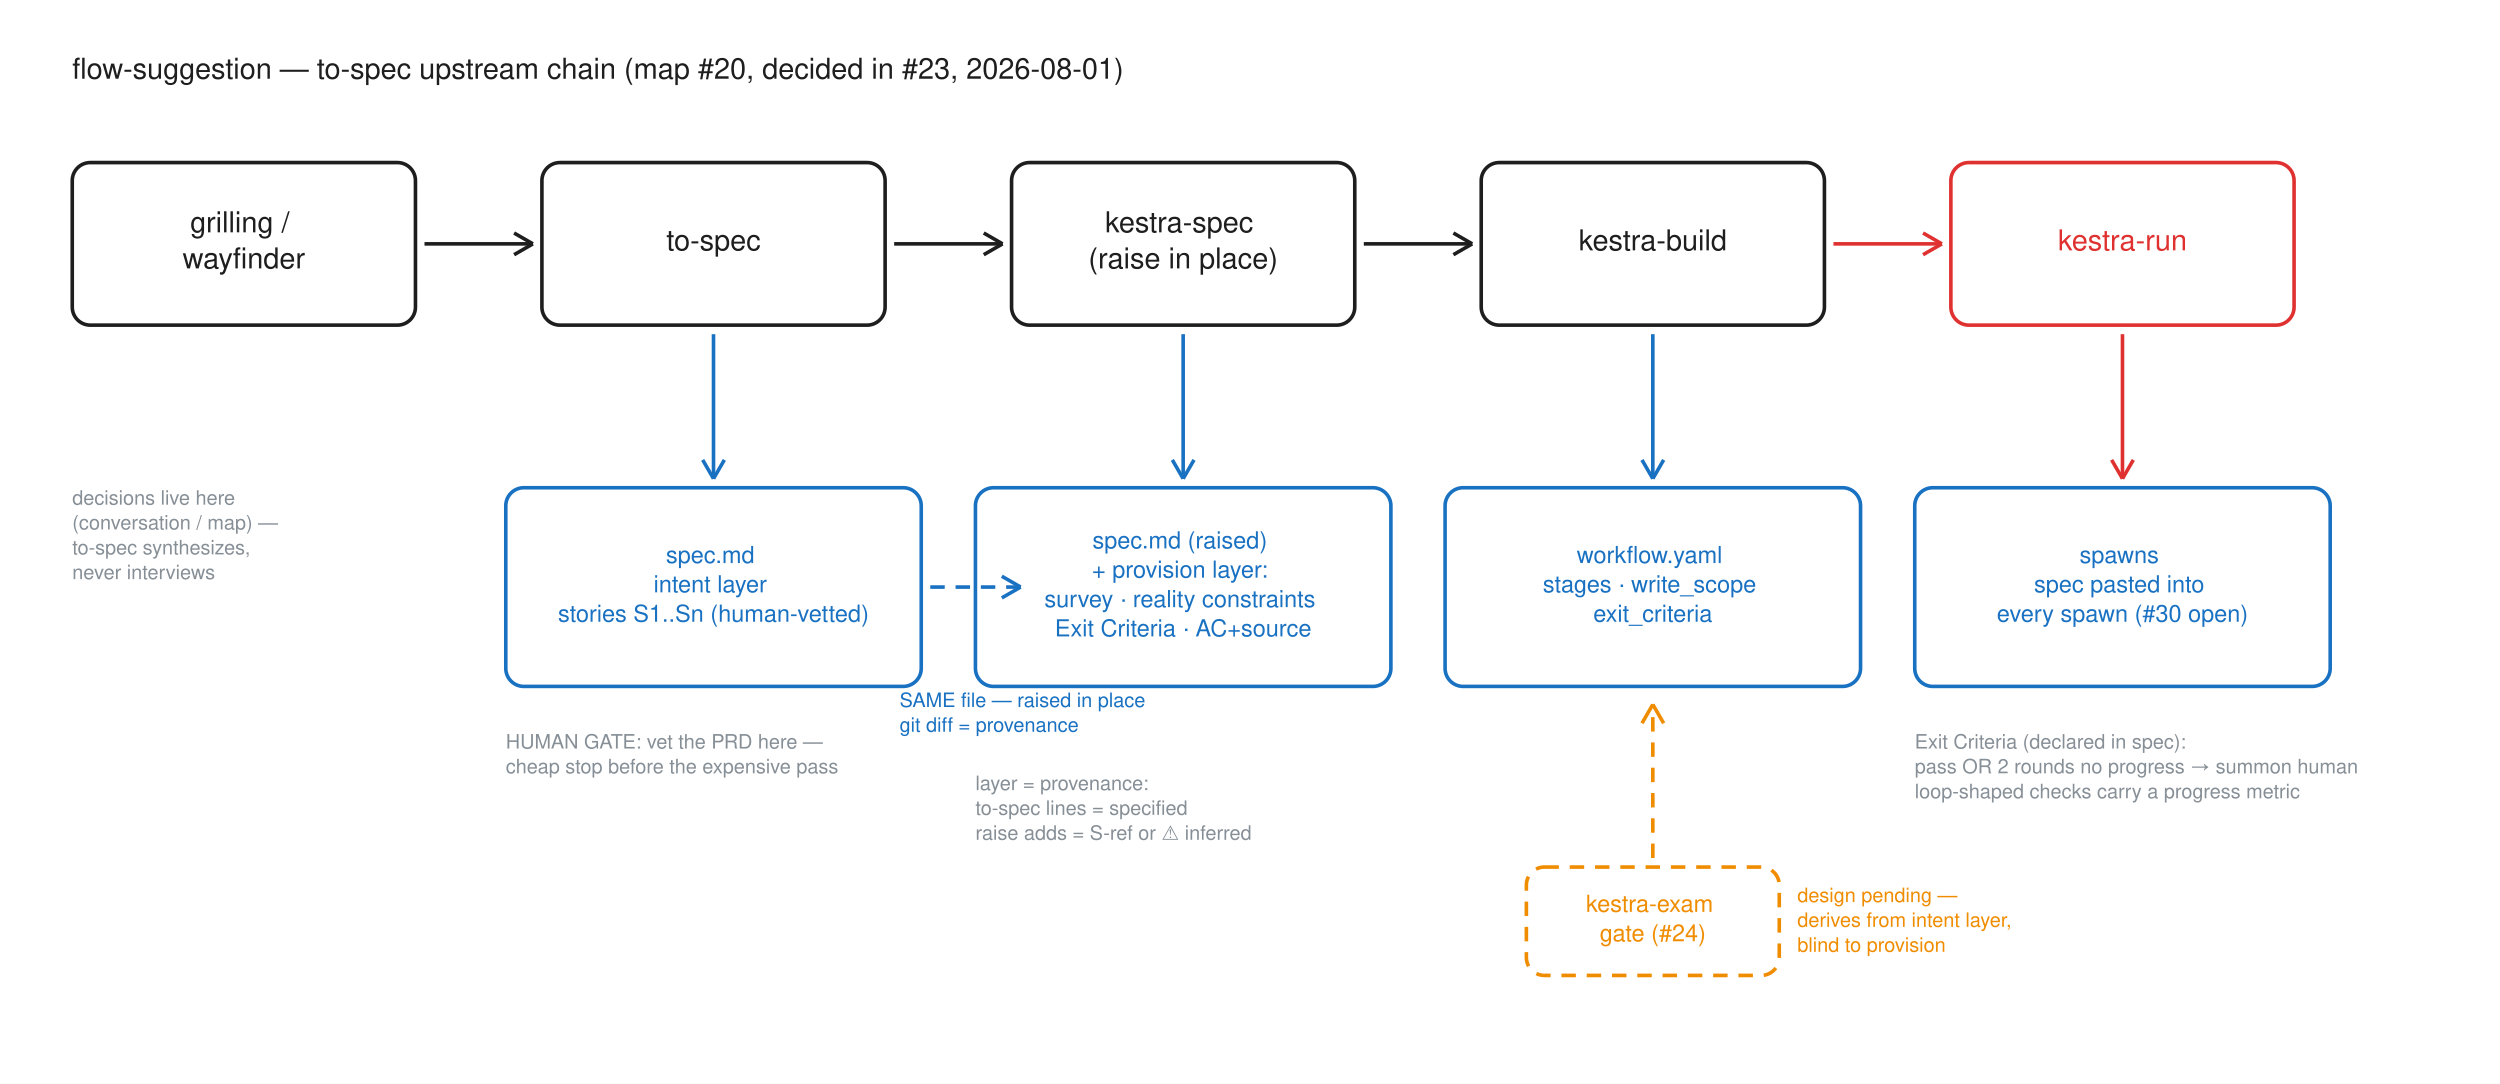
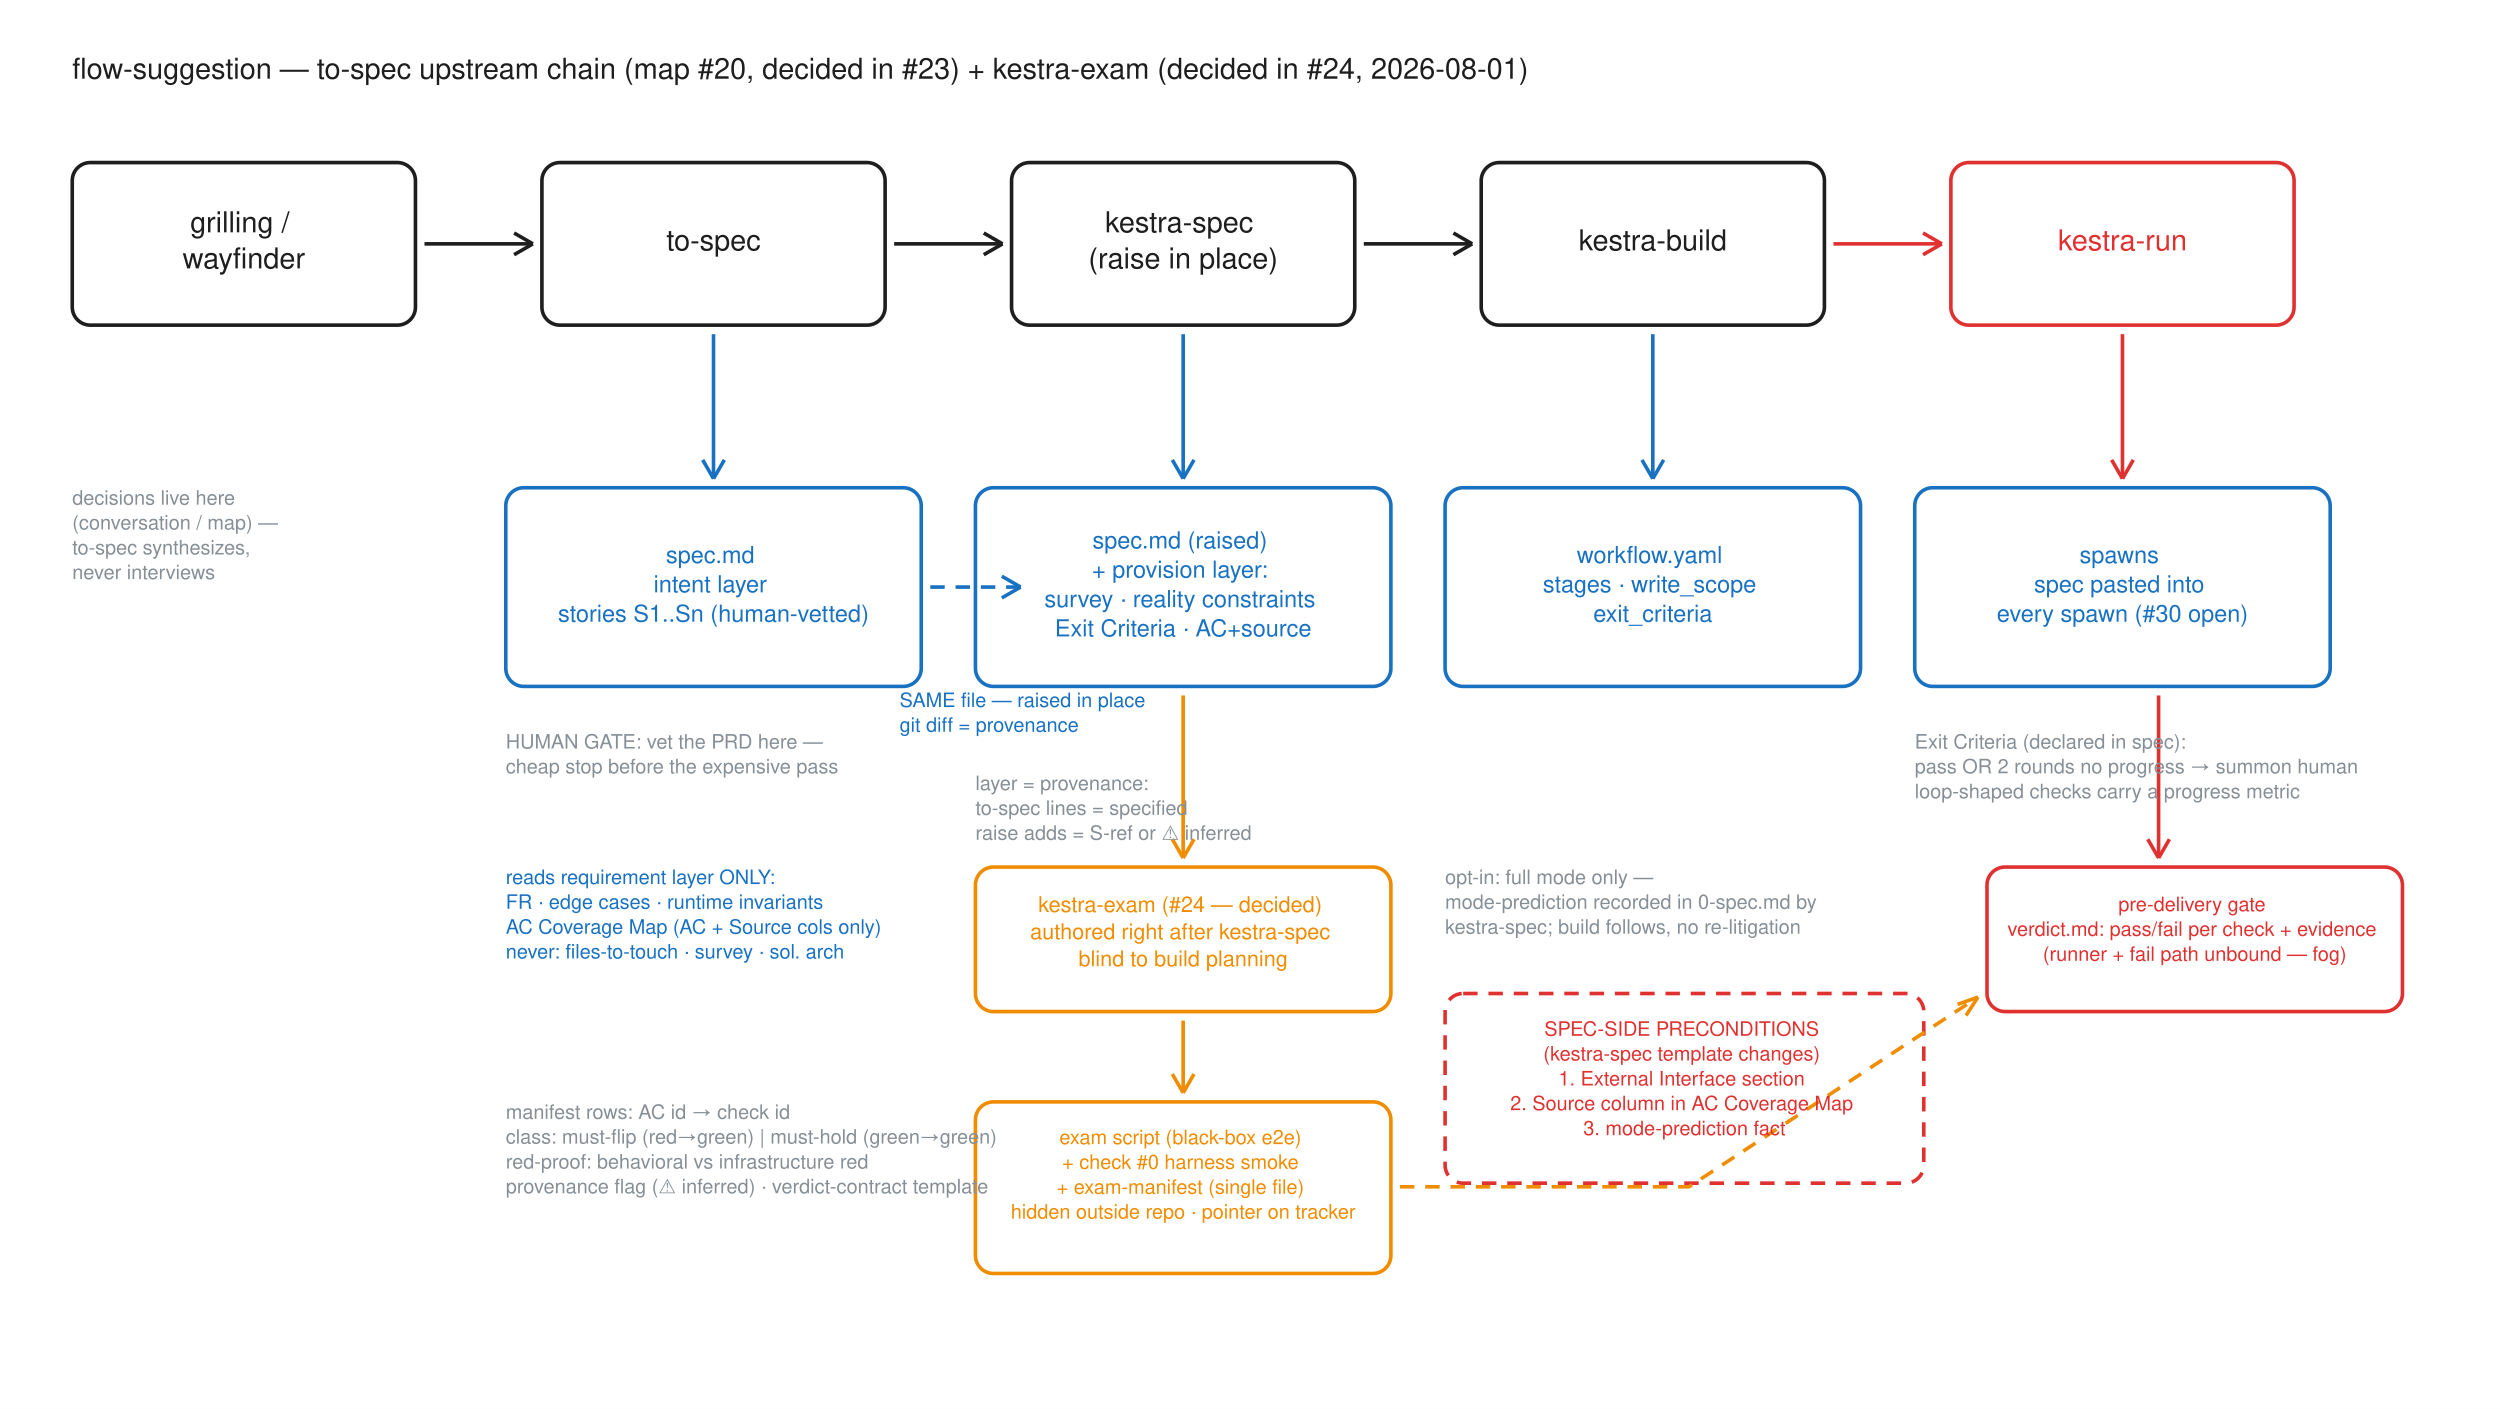
- <svg xmlns="http://www.w3.org/2000/svg" width="1384" height="600" viewBox="60 -10 1384 600">
-   <rect x="60" y="-10" width="1384" height="600" fill="#ffffff" />
+ <svg xmlns="http://www.w3.org/2000/svg" width="1384" height="780" viewBox="60 -10 1384 780">
+   <rect x="60" y="-10" width="1384" height="780" fill="#ffffff" />
  <rect x="100" y="80" width="190" height="90" rx="10" fill="none" stroke="#1e1e1e" stroke-width="2" />
  <rect x="360" y="80" width="190" height="90" rx="10" fill="none" stroke="#1e1e1e" stroke-width="2" />
  <rect x="620" y="80" width="190" height="90" rx="10" fill="none" stroke="#1e1e1e" stroke-width="2" />
  <rect x="880" y="80" width="190" height="90" rx="10" fill="none" stroke="#1e1e1e" stroke-width="2" />
  <rect x="1140" y="80" width="190" height="90" rx="10" fill="none" stroke="#e03131" stroke-width="2" />
  <rect x="340" y="260" width="230" height="110" rx="10" fill="none" stroke="#1971c2" stroke-width="2" />
  <rect x="600" y="260" width="230" height="110" rx="10" fill="none" stroke="#1971c2" stroke-width="2" />
  <rect x="860" y="260" width="230" height="110" rx="10" fill="none" stroke="#1971c2" stroke-width="2" />
  <rect x="1120" y="260" width="230" height="110" rx="10" fill="none" stroke="#1971c2" stroke-width="2" />
-   <rect x="905.0" y="470" width="140" height="60" rx="10" fill="none" stroke="#f08c00" stroke-width="2" stroke-dasharray="8,6" />
  <polyline points="295.0,125.0 355.0,125.0" fill="none" stroke="#1e1e1e" stroke-width="2" />
  <line x1="355.0" y1="125.0" x2="344.6" y2="131.0" stroke="#1e1e1e" stroke-width="2" />
  <line x1="355.0" y1="125.0" x2="344.6" y2="119.0" stroke="#1e1e1e" stroke-width="2" />
  <polyline points="555.0,125.0 615.0,125.0" fill="none" stroke="#1e1e1e" stroke-width="2" />
  <line x1="615.0" y1="125.0" x2="604.6" y2="131.0" stroke="#1e1e1e" stroke-width="2" />
  <line x1="615.0" y1="125.0" x2="604.6" y2="119.0" stroke="#1e1e1e" stroke-width="2" />
  <polyline points="815.0,125.0 875.0,125.0" fill="none" stroke="#1e1e1e" stroke-width="2" />
  <line x1="875.0" y1="125.0" x2="864.6" y2="131.0" stroke="#1e1e1e" stroke-width="2" />
  <line x1="875.0" y1="125.0" x2="864.6" y2="119.0" stroke="#1e1e1e" stroke-width="2" />
  <polyline points="1075.0,125.0 1135.0,125.0" fill="none" stroke="#e03131" stroke-width="2" />
  <line x1="1135.0" y1="125.0" x2="1124.6" y2="131.0" stroke="#e03131" stroke-width="2" />
  <line x1="1135.0" y1="125.0" x2="1124.6" y2="119.0" stroke="#e03131" stroke-width="2" />
  <polyline points="455.0,175.0 455.0,255.0" fill="none" stroke="#1971c2" stroke-width="2" />
  <line x1="455.0" y1="255.0" x2="449.0" y2="244.6" stroke="#1971c2" stroke-width="2" />
  <line x1="455.0" y1="255.0" x2="461.0" y2="244.6" stroke="#1971c2" stroke-width="2" />
  <polyline points="715.0,175.0 715.0,255.0" fill="none" stroke="#1971c2" stroke-width="2" />
  <line x1="715.0" y1="255.0" x2="709.0" y2="244.6" stroke="#1971c2" stroke-width="2" />
  <line x1="715.0" y1="255.0" x2="721.0" y2="244.6" stroke="#1971c2" stroke-width="2" />
  <polyline points="975.0,175.0 975.0,255.0" fill="none" stroke="#1971c2" stroke-width="2" />
  <line x1="975.0" y1="255.0" x2="969.0" y2="244.6" stroke="#1971c2" stroke-width="2" />
  <line x1="975.0" y1="255.0" x2="981.0" y2="244.6" stroke="#1971c2" stroke-width="2" />
  <polyline points="1235.0,175.0 1235.0,255.0" fill="none" stroke="#e03131" stroke-width="2" />
  <line x1="1235.0" y1="255.0" x2="1229.0" y2="244.6" stroke="#e03131" stroke-width="2" />
  <line x1="1235.0" y1="255.0" x2="1241.0" y2="244.6" stroke="#e03131" stroke-width="2" />
  <polyline points="575.0,315.0 625.0,315.0" fill="none" stroke="#1971c2" stroke-width="2" stroke-dasharray="8,6" />
  <line x1="625.0" y1="315.0" x2="614.6" y2="321.0" stroke="#1971c2" stroke-width="2" />
  <line x1="625.0" y1="315.0" x2="614.6" y2="309.0" stroke="#1971c2" stroke-width="2" />
-   <polyline points="975.0,465.0 975.0,380.0" fill="none" stroke="#f08c00" stroke-width="2" stroke-dasharray="8,6" />
-   <line x1="975.0" y1="380.0" x2="981.0" y2="390.4" stroke="#f08c00" stroke-width="2" />
-   <line x1="975.0" y1="380.0" x2="969.0" y2="390.4" stroke="#f08c00" stroke-width="2" />
+   <rect x="600" y="470" width="230" height="80" rx="10" fill="none" stroke="#f08c00" stroke-width="2" />
+   <rect x="600" y="600" width="230" height="95" rx="10" fill="none" stroke="#f08c00" stroke-width="2" />
+   <rect x="860" y="540" width="265" height="105" rx="10" fill="none" stroke="#e03131" stroke-width="2" stroke-dasharray="8,6" />
+   <rect x="1160" y="470" width="230" height="80" rx="10" fill="none" stroke="#e03131" stroke-width="2" />
+   <polyline points="715.0,375.0 715.0,465.0" fill="none" stroke="#f08c00" stroke-width="2" />
+   <line x1="715.0" y1="465.0" x2="709.0" y2="454.6" stroke="#f08c00" stroke-width="2" />
+   <line x1="715.0" y1="465.0" x2="721.0" y2="454.6" stroke="#f08c00" stroke-width="2" />
+   <polyline points="715.0,555.0 715.0,595.0" fill="none" stroke="#f08c00" stroke-width="2" />
+   <line x1="715.0" y1="595.0" x2="709.0" y2="584.6" stroke="#f08c00" stroke-width="2" />
+   <line x1="715.0" y1="595.0" x2="721.0" y2="584.6" stroke="#f08c00" stroke-width="2" />
+   <polyline points="1255.0,375.0 1255.0,465.0" fill="none" stroke="#e03131" stroke-width="2" />
+   <line x1="1255.0" y1="465.0" x2="1249.0" y2="454.6" stroke="#e03131" stroke-width="2" />
+   <line x1="1255.0" y1="465.0" x2="1261.0" y2="454.6" stroke="#e03131" stroke-width="2" />
+   <polyline points="835.0,647.0 995.0,647.0 1155.0,542.0" fill="none" stroke="#f08c00" stroke-width="2" stroke-dasharray="8,6" />
+   <line x1="1155.0" y1="542.0" x2="1143.7" y2="546.0" stroke="#f08c00" stroke-width="2" />
+   <line x1="1155.0" y1="542.0" x2="1148.4" y2="552.2" stroke="#f08c00" stroke-width="2" />
  <text font-family="Helvetica, Arial, sans-serif" font-size="16" fill="#1e1e1e" text-anchor="start">
-     <tspan x="100.0" y="33.6">flow-suggestion — to-spec upstream chain (map #20, decided in #23, 2026-08-01)</tspan>
+     <tspan x="100.0" y="33.6">flow-suggestion — to-spec upstream chain (map #20, decided in #23) + kestra-exam (decided in #24, 2026-08-01)</tspan>
  </text>
  <text font-family="Helvetica, Arial, sans-serif" font-size="16" fill="#1e1e1e" text-anchor="middle">
    <tspan x="195.0" y="118.6">grilling /</tspan>
    <tspan x="195.0" y="138.6">wayfinder</tspan>
  </text>
  <text font-family="Helvetica, Arial, sans-serif" font-size="16" fill="#1e1e1e" text-anchor="middle">
    <tspan x="455.0" y="128.6">to-spec</tspan>
  </text>
  <text font-family="Helvetica, Arial, sans-serif" font-size="16" fill="#1e1e1e" text-anchor="middle">
    <tspan x="715.0" y="118.6">kestra-spec</tspan>
    <tspan x="715.0" y="138.6">(raise in place)</tspan>
  </text>
  <text font-family="Helvetica, Arial, sans-serif" font-size="16" fill="#1e1e1e" text-anchor="middle">
    <tspan x="975.0" y="128.6">kestra-build</tspan>
  </text>
  <text font-family="Helvetica, Arial, sans-serif" font-size="16" fill="#e03131" text-anchor="middle">
    <tspan x="1235.0" y="128.6">kestra-run</tspan>
  </text>
  <text font-family="Helvetica, Arial, sans-serif" font-size="13" fill="#1971c2" text-anchor="middle">
    <tspan x="455.0" y="301.7">spec.md</tspan>
    <tspan x="455.0" y="317.9">intent layer</tspan>
    <tspan x="455.0" y="334.2">stories S1..Sn (human-vetted)</tspan>
  </text>
  <text font-family="Helvetica, Arial, sans-serif" font-size="13" fill="#1971c2" text-anchor="middle">
    <tspan x="715.0" y="293.6">spec.md (raised)</tspan>
    <tspan x="715.0" y="309.8">+ provision layer:</tspan>
    <tspan x="715.0" y="326.1">survey · reality constraints</tspan>
    <tspan x="715.0" y="342.3">Exit Criteria · AC+source</tspan>
  </text>
  <text font-family="Helvetica, Arial, sans-serif" font-size="13" fill="#1971c2" text-anchor="middle">
    <tspan x="975.0" y="301.7">workflow.yaml</tspan>
    <tspan x="975.0" y="317.9">stages · write_scope</tspan>
    <tspan x="975.0" y="334.2">exit_criteria</tspan>
  </text>
  <text font-family="Helvetica, Arial, sans-serif" font-size="13" fill="#1971c2" text-anchor="middle">
    <tspan x="1235.0" y="301.7">spawns</tspan>
    <tspan x="1235.0" y="317.9">spec pasted into</tspan>
    <tspan x="1235.0" y="334.2">every spawn (#30 open)</tspan>
  </text>
  <text font-family="Helvetica, Arial, sans-serif" font-size="11" fill="#1971c2" text-anchor="start">
    <tspan x="558.0" y="381.4">SAME file — raised in place</tspan>
    <tspan x="558.0" y="395.1">git diff = provenance</tspan>
  </text>
-   <text font-family="Helvetica, Arial, sans-serif" font-size="13" fill="#f08c00" text-anchor="middle">
-     <tspan x="975.0" y="494.8">kestra-exam</tspan>
-     <tspan x="975.0" y="511.1">gate (#24)</tspan>
+   <text font-family="Helvetica, Arial, sans-serif" font-size="12" fill="#f08c00" text-anchor="middle">
+     <tspan x="715.0" y="494.9">kestra-exam (#24 — decided)</tspan>
+     <tspan x="715.0" y="509.9">authored right after kestra-spec</tspan>
+     <tspan x="715.0" y="524.9">blind to build planning</tspan>
  </text>
-   <text font-family="Helvetica, Arial, sans-serif" font-size="11" fill="#f08c00" text-anchor="start">
-     <tspan x="1055.0" y="489.4">design pending —</tspan>
-     <tspan x="1055.0" y="503.1">derives from intent layer,</tspan>
-     <tspan x="1055.0" y="516.9">blind to provision</tspan>
+   <text font-family="Helvetica, Arial, sans-serif" font-size="11" fill="#1971c2" text-anchor="start">
+     <tspan x="340.0" y="479.4">reads requirement layer ONLY:</tspan>
+     <tspan x="340.0" y="493.1">FR · edge cases · runtime invariants</tspan>
+     <tspan x="340.0" y="506.9">AC Coverage Map (AC + Source cols only)</tspan>
+     <tspan x="340.0" y="520.6">never: files-to-touch · survey · sol. arch</tspan>
+   </text>
+   <text font-family="Helvetica, Arial, sans-serif" font-size="11" fill="#f08c00" text-anchor="middle">
+     <tspan x="715.0" y="623.4">exam script (black-box e2e)</tspan>
+     <tspan x="715.0" y="637.1">+ check #0 harness smoke</tspan>
+     <tspan x="715.0" y="650.9">+ exam-manifest (single file)</tspan>
+     <tspan x="715.0" y="664.6">hidden outside repo · pointer on tracker</tspan>
+   </text>
+   <text font-family="Helvetica, Arial, sans-serif" font-size="11" fill="#868e96" text-anchor="start">
+     <tspan x="340.0" y="609.4">manifest rows: AC id → check id</tspan>
+     <tspan x="340.0" y="623.1">class: must-flip (red→green) | must-hold (green→green)</tspan>
+     <tspan x="340.0" y="636.9">red-proof: behavioral vs infrastructure red</tspan>
+     <tspan x="340.0" y="650.6">provenance flag (⚠ inferred) · verdict-contract template</tspan>
+   </text>
+   <text font-family="Helvetica, Arial, sans-serif" font-size="11" fill="#868e96" text-anchor="start">
+     <tspan x="860.0" y="479.4">opt-in: full mode only —</tspan>
+     <tspan x="860.0" y="493.1">mode-prediction recorded in 0-spec.md by</tspan>
+     <tspan x="860.0" y="506.9">kestra-spec; build follows, no re-litigation</tspan>
+   </text>
+   <text font-family="Helvetica, Arial, sans-serif" font-size="11" fill="#e03131" text-anchor="middle">
+     <tspan x="992.5" y="563.4">SPEC-SIDE PRECONDITIONS</tspan>
+     <tspan x="992.5" y="577.1">(kestra-spec template changes)</tspan>
+     <tspan x="992.5" y="590.9">1. External Interface section</tspan>
+     <tspan x="992.5" y="604.6">2. Source column in AC Coverage Map</tspan>
+     <tspan x="992.5" y="618.4">3. mode-prediction fact</tspan>
+   </text>
+   <text font-family="Helvetica, Arial, sans-serif" font-size="11" fill="#e03131" text-anchor="middle">
+     <tspan x="1275.0" y="494.4">pre-delivery gate</tspan>
+     <tspan x="1275.0" y="508.1">verdict.md: pass/fail per check + evidence</tspan>
+     <tspan x="1275.0" y="521.9">(runner + fail path unbound — fog)</tspan>
  </text>
  <text font-family="Helvetica, Arial, sans-serif" font-size="11" fill="#868e96" text-anchor="start">
    <tspan x="340.0" y="404.4">HUMAN GATE: vet the PRD here —</tspan>
    <tspan x="340.0" y="418.1">cheap stop before the expensive pass</tspan>
  </text>
  <text font-family="Helvetica, Arial, sans-serif" font-size="11" fill="#868e96" text-anchor="start">
    <tspan x="600.0" y="427.4">layer = provenance:</tspan>
    <tspan x="600.0" y="441.1">to-spec lines = specified</tspan>
    <tspan x="600.0" y="454.9">raise adds = S-ref or ⚠ inferred</tspan>
  </text>
  <text font-family="Helvetica, Arial, sans-serif" font-size="11" fill="#868e96" text-anchor="start">
    <tspan x="1120.0" y="404.4">Exit Criteria (declared in spec):</tspan>
    <tspan x="1120.0" y="418.1">pass OR 2 rounds no progress → summon human</tspan>
    <tspan x="1120.0" y="431.9">loop-shaped checks carry a progress metric</tspan>
  </text>
  <text font-family="Helvetica, Arial, sans-serif" font-size="11" fill="#868e96" text-anchor="start">
    <tspan x="100.0" y="269.4">decisions live here</tspan>
    <tspan x="100.0" y="283.1">(conversation / map) —</tspan>
    <tspan x="100.0" y="296.9">to-spec synthesizes,</tspan>
    <tspan x="100.0" y="310.6">never interviews</tspan>
  </text>
</svg>
